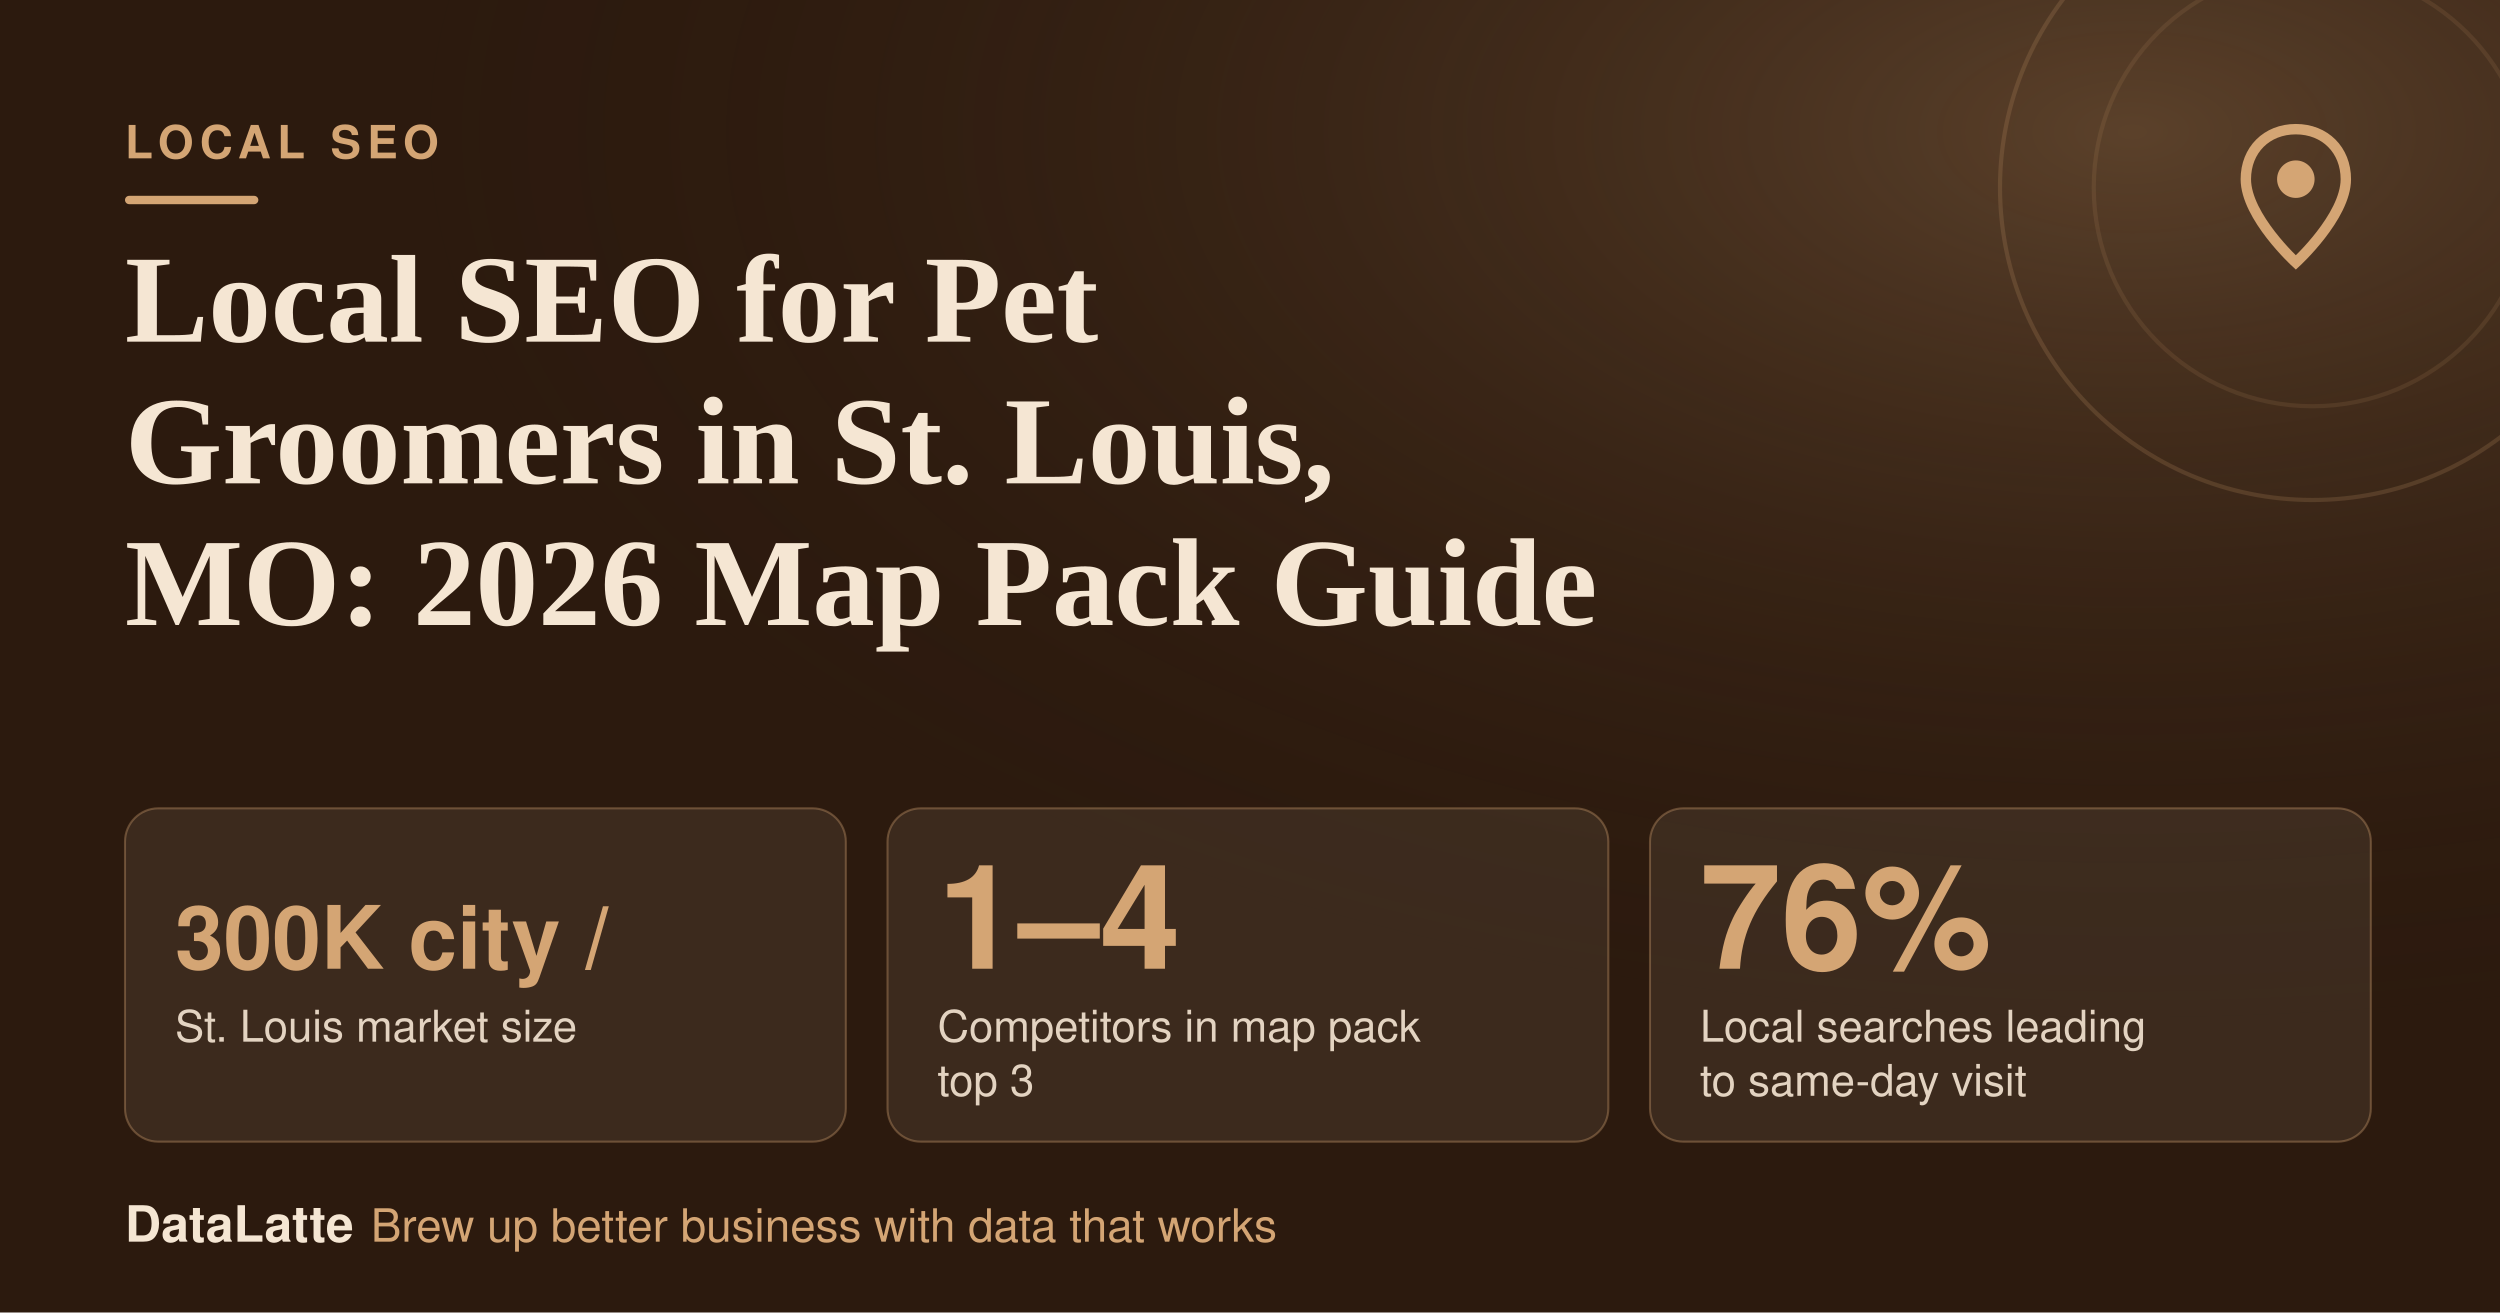
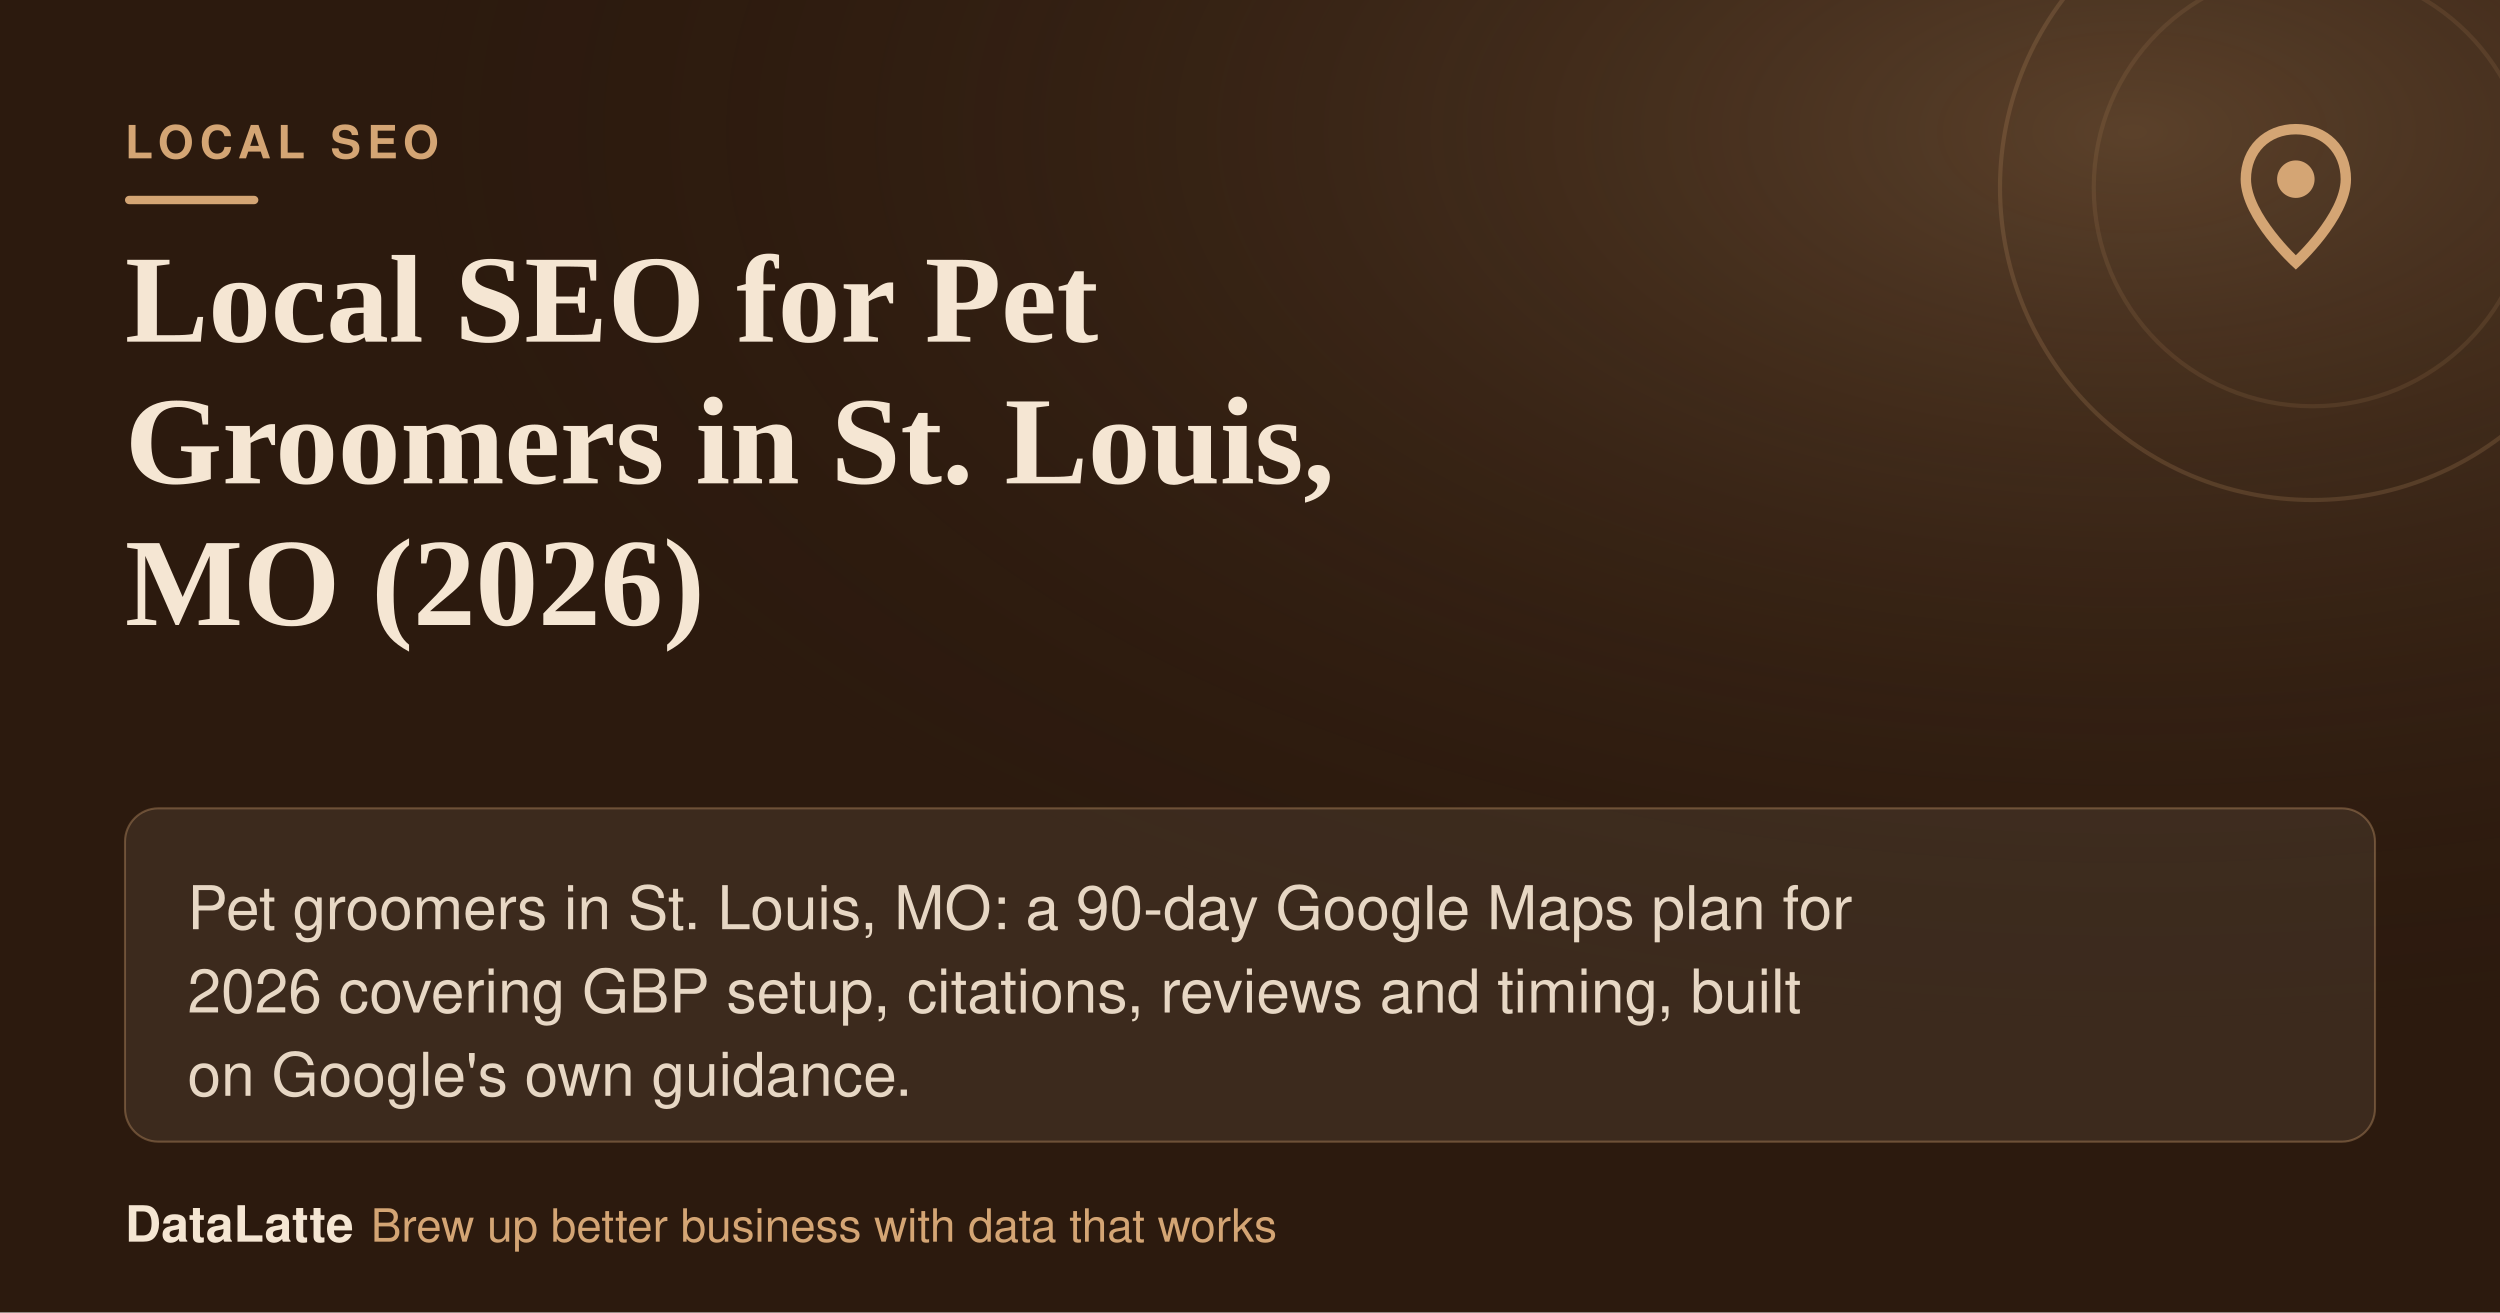
- <svg xmlns="http://www.w3.org/2000/svg" width="1200" height="630" viewBox="0 0 1200 630" role="img" aria-label="Local SEO for Pet Groomers in St. Louis, MO: 2026 Map Pack Guide">
+ <svg xmlns="http://www.w3.org/2000/svg" width="1200" height="630" viewBox="0 0 1200 630" role="img" aria-label="Local SEO for Pet Groomers in St. Louis, MO (2026)">
  <defs>
    <radialGradient id="g" cx="85%" cy="10%" r="70%">
      <stop offset="0" stop-color="#d4a574" stop-opacity="0.28" />
      <stop offset="1" stop-color="#2c1a0e" stop-opacity="0" />
    </radialGradient>
  </defs>
  <rect width="1200" height="630" fill="#2c1a0e" />
  <rect width="1200" height="630" fill="url(#g)" />
  <circle cx="1110" cy="90" r="150" fill="none" stroke="#d4a574" stroke-opacity="0.18" stroke-width="2" />
  <circle cx="1110" cy="90" r="105" fill="none" stroke="#d4a574" stroke-opacity="0.12" stroke-width="2" />
  <g transform="translate(1076 62) scale(1.0)">
    <path d="M26 0C12 0 2 10 2 24c0 18 24 40 24 40s24-22 24-40C50 10 40 0 26 0z" fill="none" stroke="#d4a574" stroke-width="5" />
    <circle cx="26" cy="24" r="9" fill="#d4a574" />
  </g>
  <text x="60" y="76" font-family="Helvetica, Arial, sans-serif" font-size="22" font-weight="700" fill="#d4a574" letter-spacing="3">LOCAL SEO</text>
  <rect x="60" y="94" width="64" height="4" rx="2" fill="#d4a574" />
  <text x="60" y="164" font-family="Georgia, 'Times New Roman', serif" font-size="60" font-weight="700" fill="#f5e6d3">Local SEO for Pet</text>
  <text x="60" y="232" font-family="Georgia, 'Times New Roman', serif" font-size="60" font-weight="700" fill="#f5e6d3">Groomers in St. Louis,</text>
-   <text x="60" y="300" font-family="Georgia, 'Times New Roman', serif" font-size="60" font-weight="700" fill="#f5e6d3">MO: 2026 Map Pack Guide</text>
-   <rect x="60" y="388" width="346" height="160" rx="16" fill="#f5e6d3" fill-opacity="0.08" stroke="#d4a574" stroke-opacity="0.35" />
-   <text x="84" y="465" font-family="Helvetica, Arial, sans-serif" font-size="42" font-weight="800" fill="#d4a574">300K city /</text>
-   <text x="84" y="500" font-family="Helvetica, Arial, sans-serif" font-size="21" fill="#f5e6d3" fill-opacity="0.9">St. Louis market size</text>
-   <rect x="426" y="388" width="346" height="160" rx="16" fill="#f5e6d3" fill-opacity="0.08" stroke="#d4a574" stroke-opacity="0.35" />
-   <text x="450" y="465" font-family="Helvetica, Arial, sans-serif" font-size="70" font-weight="800" fill="#d4a574">1–4</text>
-   <text x="450" y="500" font-family="Helvetica, Arial, sans-serif" font-size="21" fill="#f5e6d3" fill-opacity="0.9">Competitors in map pack</text>
-   <text x="450" y="526" font-family="Helvetica, Arial, sans-serif" font-size="21" fill="#f5e6d3" fill-opacity="0.9">top 3</text>
-   <rect x="792" y="388" width="346" height="160" rx="16" fill="#f5e6d3" fill-opacity="0.08" stroke="#d4a574" stroke-opacity="0.35" />
-   <text x="816" y="465" font-family="Helvetica, Arial, sans-serif" font-size="70" font-weight="800" fill="#d4a574">76%</text>
-   <text x="816" y="500" font-family="Helvetica, Arial, sans-serif" font-size="21" fill="#f5e6d3" fill-opacity="0.9">Local searches leading</text>
-   <text x="816" y="526" font-family="Helvetica, Arial, sans-serif" font-size="21" fill="#f5e6d3" fill-opacity="0.9">to same-day visit</text>
+   <text x="60" y="300" font-family="Georgia, 'Times New Roman', serif" font-size="60" font-weight="700" fill="#f5e6d3">MO (2026)</text>
+   <rect x="60" y="388" width="1080" height="160" rx="16" fill="#f5e6d3" fill-opacity="0.08" stroke="#d4a574" stroke-opacity="0.35" />
+   <text x="90" y="446" font-family="Helvetica, Arial, sans-serif" font-size="29" fill="#f5e6d3" fill-opacity="0.92">Pet groomers in St. Louis, MO: a 90-day Google Maps plan for</text>
+   <text x="90" y="486" font-family="Helvetica, Arial, sans-serif" font-size="29" fill="#f5e6d3" fill-opacity="0.92">2026 covering GBP setup, citations, reviews and timing, built</text>
+   <text x="90" y="526" font-family="Helvetica, Arial, sans-serif" font-size="29" fill="#f5e6d3" fill-opacity="0.92">on Google's own guidance.</text>
  <text x="60" y="596" font-family="Helvetica, Arial, sans-serif" font-size="24" font-weight="700" fill="#f5e6d3">DataLatte</text>
  <text x="178" y="596" font-family="Helvetica, Arial, sans-serif" font-size="22" fill="#d4a574">Brew up better business with data that works</text>
</svg>
